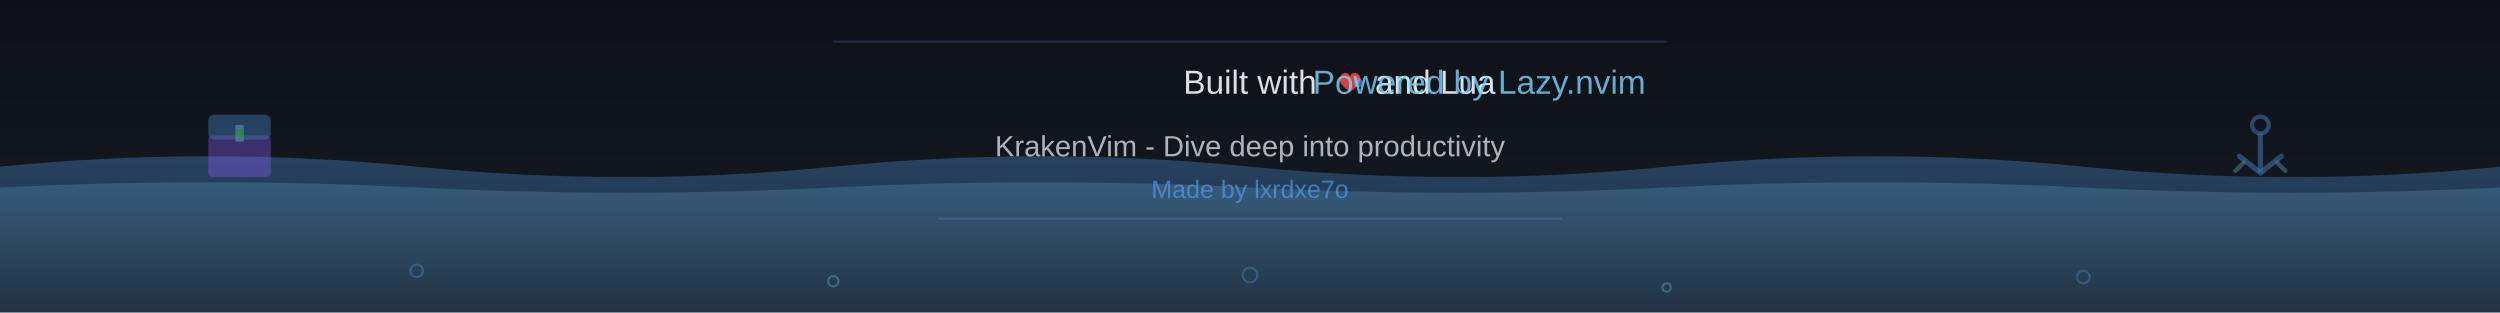
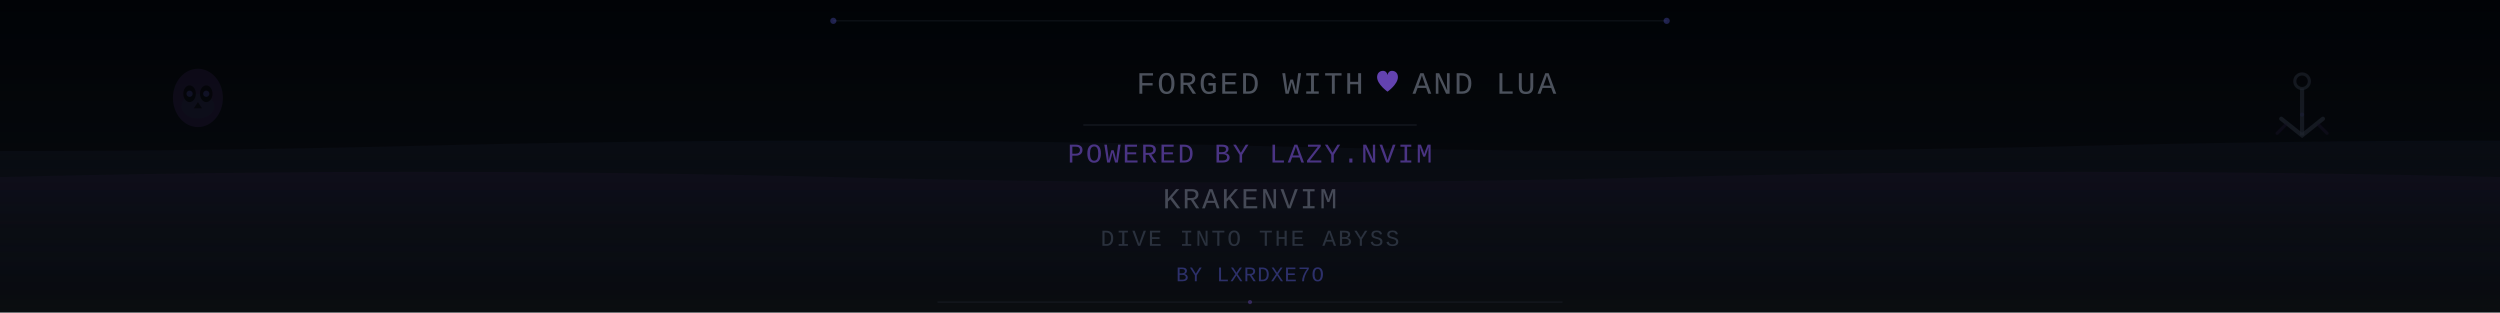
<svg xmlns="http://www.w3.org/2000/svg" width="1200" height="150" viewBox="0 0 1200 150">
  <defs>
-     <linearGradient id="oceanGradient" x1="0%" y1="0%" x2="0%" y2="100%">
-       <stop offset="0%" style="stop-color:#0d1117;stop-opacity:1" />
-       <stop offset="100%" style="stop-color:#161b22;stop-opacity:1" />
+     <linearGradient id="abyssFooter" x1="0%" y1="0%" x2="0%" y2="100%">
+       <stop offset="0%" style="stop-color:#010409;stop-opacity:1" />
+       <stop offset="100%" style="stop-color:#0d1117;stop-opacity:1" />
    </linearGradient>
-     <linearGradient id="waveGradient1" x1="0%" y1="0%" x2="0%" y2="100%">
-       <stop offset="0%" style="stop-color:#58a6ff;stop-opacity:0.3" />
-       <stop offset="100%" style="stop-color:#58a6ff;stop-opacity:0.1" />
+     <linearGradient id="depthWave1" x1="0%" y1="0%" x2="0%" y2="100%">
+       <stop offset="0%" style="stop-color:#1a1f35;stop-opacity:0.2" />
+       <stop offset="100%" style="stop-color:#0d1117;stop-opacity:0.05" />
    </linearGradient>
-     <linearGradient id="waveGradient2" x1="0%" y1="0%" x2="0%" y2="100%">
-       <stop offset="0%" style="stop-color:#7dd3fc;stop-opacity:0.2" />
-       <stop offset="100%" style="stop-color:#7dd3fc;stop-opacity:0.05" />
+     <linearGradient id="depthWave2" x1="0%" y1="0%" x2="0%" y2="100%">
+       <stop offset="0%" style="stop-color:#2d1b47;stop-opacity:0.15" />
+       <stop offset="100%" style="stop-color:#0d1117;stop-opacity:0.03" />
    </linearGradient>
    <style>
-       @keyframes waveMove1 {
+       @keyframes waveSlowDrift {
        0% { transform: translateX(0); }
-         100% { transform: translateX(-400px); }
+         100% { transform: translateX(-600px); }
      }
      
-       @keyframes waveMove2 {
+       @keyframes waveFastDrift {
        0% { transform: translateX(0); }
-         100% { transform: translateX(400px); }
+         100% { transform: translateX(600px); }
      }
      
-       @keyframes bubbleRise {
-         0% { transform: translateY(0); opacity: 0; }
-         10% { opacity: 0.4; }
-         90% { opacity: 0.2; }
-         100% { transform: translateY(-80px); opacity: 0; }
+       @keyframes debrisRise {
+         0% { transform: translateY(0) rotate(0deg); opacity: 0; }
+         15% { opacity: 0.2; }
+         85% { opacity: 0.1; }
+         100% { transform: translateY(-90px) rotate(180deg); opacity: 0; }
      }
      
-       @keyframes iconFloat {
-         0%, 100% { transform: translateY(0); }
-         50% { transform: translateY(-5px); }
+       @keyframes skullFloat {
+         0%, 100% { transform: translateY(0) rotate(-5deg); }
+         50% { transform: translateY(-4px) rotate(5deg); }
      }
      
-       @keyframes heartBeat {
-         0%, 100% { transform: scale(1); }
-         10%, 30% { transform: scale(1.1); }
-         20%, 40% { transform: scale(1); }
+       @keyframes anchorSway {
+         0%, 100% { transform: translateY(0) rotate(0deg); }
+         50% { transform: translateY(-3px) rotate(-2deg); }
+       }
+       
+       @keyframes heartDarkBeat {
+         0%, 100% { transform: scale(1); opacity: 0.7; }
+         15%, 35% { transform: scale(1.08); opacity: 0.85; }
+         25%, 45% { transform: scale(1); opacity: 0.7; }
+       }
+       
+       @keyframes glowPulse {
+         0%, 100% { opacity: 0.3; }
+         50% { opacity: 0.5; }
      }
      
      .wave1 {
-         animation: waveMove1 20s linear infinite;
+         animation: waveSlowDrift 30s linear infinite;
      }
      
      .wave2 {
-         animation: waveMove2 15s linear infinite;
+         animation: waveFastDrift 25s linear infinite;
      }
      
-       .bubble {
-         animation: bubbleRise 6s ease-in-out infinite;
+       .debris {
+         animation: debrisRise 8s ease-in-out infinite;
      }
      
-       .icon {
-         animation: iconFloat 3s ease-in-out infinite;
+       .skull {
+         animation: skullFloat 4s ease-in-out infinite;
+       }
+       
+       .anchor {
+         animation: anchorSway 3.5s ease-in-out infinite;
      }
      
      .heart {
-         animation: heartBeat 1.5s ease-in-out infinite;
+         animation: heartDarkBeat 2s ease-in-out infinite;
        transform-origin: center;
+       }
+       
+       .glow {
+         animation: glowPulse 3s ease-in-out infinite;
      }
    </style>
  </defs>
-   <rect width="1200" height="150" fill="url(#oceanGradient)" />
+   <rect width="1200" height="150" fill="url(#abyssFooter)" />
+   <rect width="1200" height="150" fill="#000000" opacity="0.3" />
  <g class="wave1">
-     <path d="M 0,80 Q 100,70 200,80 T 400,80 T 600,80 T 800,80 T 1000,80 T 1200,80 T 1400,80 T 1600,80 L 1600,150 L 0,150 Z" fill="url(#waveGradient1)" />
+     <path d="M -600,70 Q -400,65 -200,70 Q 0,75 200,70 Q 400,65 600,70 Q 800,75 1000,70 Q 1200,65 1400,70 Q 1600,75 1800,70 L 1800,150 L -600,150 Z" fill="url(#depthWave1)" />
  </g>
  <g class="wave2">
-     <path d="M 0,90 Q 100,85 200,90 T 400,90 T 600,90 T 800,90 T 1000,90 T 1200,90 L 1200,150 L 0,150 Z" fill="url(#waveGradient2)" />
+     <path d="M 0,85 Q 200,80 400,85 Q 600,90 800,85 Q 1000,80 1200,85 L 1200,150 L 0,150 Z" fill="url(#depthWave2)" />
  </g>
-   <circle class="bubble" cx="200" cy="130" r="3" fill="none" stroke="#58a6ff" stroke-width="1" opacity="0.3" style="animation-delay: 0s" />
-   <circle class="bubble" cx="400" cy="135" r="2.5" fill="none" stroke="#7dd3fc" stroke-width="1" opacity="0.3" style="animation-delay: 1s" />
-   <circle class="bubble" cx="600" cy="132" r="3.5" fill="none" stroke="#58a6ff" stroke-width="1" opacity="0.3" style="animation-delay: 2s" />
-   <circle class="bubble" cx="800" cy="138" r="2" fill="none" stroke="#7dd3fc" stroke-width="1" opacity="0.3" style="animation-delay: 3s" />
-   <circle class="bubble" cx="1000" cy="133" r="3" fill="none" stroke="#58a6ff" stroke-width="1" opacity="0.3" style="animation-delay: 4s" />
-   <g class="icon" transform="translate(100, 55)" opacity="0.6" style="animation-delay: 0s">
-     <rect x="0" y="10" width="30" height="20" rx="2" fill="#8b5cf6" opacity="0.6" />
-     <rect x="0" y="0" width="30" height="12" rx="3" fill="#58a6ff" opacity="0.5" />
-     <rect x="13" y="5" width="4" height="8" fill="#7dd3fc" opacity="0.7" />
-     <circle cx="15" cy="9" r="2" fill="#39d353" opacity="0.8" />
+   <ellipse class="debris" cx="180" cy="140" r="1.5" fill="#4a5568" opacity="0.2" style="animation-delay: 0s" />
+   <ellipse class="debris" cx="380" cy="145" r="1.2" fill="#6366f1" opacity="0.15" style="animation-delay: 2s" />
+   <ellipse class="debris" cx="580" cy="142" r="1.3" fill="#4a5568" opacity="0.18" style="animation-delay: 4s" />
+   <ellipse class="debris" cx="780" cy="147" r="1.1" fill="#6366f1" opacity="0.15" style="animation-delay: 6s" />
+   <ellipse class="debris" cx="980" cy="143" r="1.4" fill="#4a5568" opacity="0.2" style="animation-delay: 3s" />
+   <g class="skull" transform="translate(80, 35)" opacity="0.4" style="animation-delay: 0s">
+     <ellipse cx="15" cy="12" rx="12" ry="14" fill="#2d1b47" opacity="0.6" />
+     <ellipse cx="15" cy="16" rx="8" ry="6" fill="#1a1f35" opacity="0.5" />
+     <ellipse cx="11" cy="10" rx="3" ry="4" fill="#000000" opacity="0.8" />
+     <ellipse cx="19" cy="10" rx="3" ry="4" fill="#000000" opacity="0.8" />
+     <circle cx="11" cy="10" r="1.5" fill="#6366f1" opacity="0.3" class="glow" />
+     <circle cx="19" cy="10" r="1.5" fill="#6366f1" opacity="0.3" class="glow" />
+     <path d="M 15,14 L 13,17 L 17,17 Z" fill="#000000" opacity="0.7" />
  </g>
-   <g class="icon" transform="translate(1070, 55)" opacity="0.6" style="animation-delay: 1s">
-     <circle cx="15" cy="5" r="4" fill="none" stroke="#58a6ff" stroke-width="2" opacity="0.6" />
-     <line x1="15" y1="9" x2="15" y2="28" stroke="#58a6ff" stroke-width="2.5" opacity="0.6" />
-     <path d="M 5,20 L 15,28 L 25,20" fill="none" stroke="#58a6ff" stroke-width="2.5" stroke-linecap="round" opacity="0.6" />
-     <line x1="7" y1="23" x2="3" y2="27" stroke="#7dd3fc" stroke-width="2" stroke-linecap="round" opacity="0.5" />
-     <line x1="23" y1="23" x2="27" y2="27" stroke="#7dd3fc" stroke-width="2" stroke-linecap="round" opacity="0.5" />
+   <g class="anchor" transform="translate(1090, 35)" opacity="0.4" style="animation-delay: 0.5s">
+     <circle cx="15" cy="4" r="3.5" fill="none" stroke="#4a5568" stroke-width="1.5" opacity="0.6" />
+     <line x1="15" y1="7.5" x2="15" y2="30" stroke="#4a5568" stroke-width="2" opacity="0.6" />
+     <path d="M 5,22 L 15,30 L 25,22" fill="none" stroke="#4a5568" stroke-width="2" stroke-linecap="round" opacity="0.6" />
+     <line x1="7" y1="25" x2="3" y2="29" stroke="#2d1b47" stroke-width="1.5" stroke-linecap="round" opacity="0.5" />
+     <line x1="23" y1="25" x2="27" y2="29" stroke="#2d1b47" stroke-width="1.5" stroke-linecap="round" opacity="0.5" />
+     <circle cx="15" cy="20" r="1" fill="#6366f1" opacity="0.2" class="glow" />
  </g>
-   <text x="600" y="45" font-family="Arial, sans-serif" font-size="16" fill="#f0f6fc" text-anchor="middle" opacity="0.9">
-     Built with 
+   <text x="600" y="45" font-family="'Courier New', monospace" font-size="15" fill="#6b7280" text-anchor="middle" opacity="0.7" letter-spacing="1">
+     FORGED WITH
  </text>
-   <g class="heart" transform="translate(643, 35)">
-     <path d="M 0,3 C 0,1.5 1,0 3,0 C 4,0 5,1 5,2 C 5,1 6,0 7,0 C 9,0 10,1.5 10,3 C 10,6 5,9 5,9 C 5,9 0,6 0,3 Z" fill="#ef4444" opacity="0.9" />
+   <g class="heart" transform="translate(661, 34)">
+     <path d="M 0,3 C 0,1.2 1.2,0 2.8,0 C 4,0 4.8,0.8 5,2 C 5.2,0.8 6,0 7.2,0 C 8.8,0 10,1.2 10,3 C 10,6.5 5,10 5,10 C 5,10 0,6.5 0,3 Z" fill="#8b5cf6" opacity="0.7" />
  </g>
-   <text x="660" y="45" font-family="Arial, sans-serif" font-size="16" fill="#f0f6fc" text-anchor="start" opacity="0.9">
-     and Lua
+   <text x="678" y="45" font-family="'Courier New', monospace" font-size="15" fill="#6b7280" text-anchor="start" opacity="0.7" letter-spacing="1">
+     AND LUA
  </text>
-   <text x="600" y="45" font-family="Arial, sans-serif" font-size="16" fill="#58a6ff" text-anchor="middle" opacity="0.6" dx="52">
-     •
+   <line x1="520" y1="60" x2="680" y2="60" stroke="#4a5568" stroke-width="0.5" opacity="0.3" />
+   <text x="600" y="78" font-family="'Courier New', monospace" font-size="13" fill="#8b5cf6" text-anchor="middle" opacity="0.5" letter-spacing="1">
+     POWERED BY LAZY.NVIM
  </text>
-   <text x="600" y="45" font-family="Arial, sans-serif" font-size="16" fill="#7dd3fc" text-anchor="middle" opacity="0.8" dx="110">
-     Powered by Lazy.nvim
+   <text x="600" y="100" font-family="'Courier New', monospace" font-size="14" fill="#6b7280" text-anchor="middle" opacity="0.6" letter-spacing="1">
+     KRAKENVIM
  </text>
-   <text x="600" y="75" font-family="Arial, sans-serif" font-size="14" fill="#f0f6fc" text-anchor="middle" opacity="0.7">
-     KrakenVim - Dive deep into productivity
+   <text x="600" y="118" font-family="'Courier New', monospace" font-size="11" fill="#4a5568" text-anchor="middle" opacity="0.5" letter-spacing="1">
+     DIVE INTO THE ABYSS
  </text>
-   <text x="600" y="95" font-family="Arial, sans-serif" font-size="12" fill="#58a6ff" text-anchor="middle" opacity="0.6">
-     Made by lxrdxe7o
+   <text x="600" y="135" font-family="'Courier New', monospace" font-size="10" fill="#6366f1" text-anchor="middle" opacity="0.4" letter-spacing="0.5">
+     BY LXRDXE7O
  </text>
-   <line x1="400" y1="20" x2="800" y2="20" stroke="#58a6ff" stroke-width="1" opacity="0.2" />
-   <line x1="450" y1="105" x2="750" y2="105" stroke="#58a6ff" stroke-width="1" opacity="0.2" />
+   <line x1="400" y1="10" x2="800" y2="10" stroke="#4a5568" stroke-width="0.5" opacity="0.2" />
+   <circle cx="400" cy="10" r="1.5" fill="#6366f1" opacity="0.3" class="glow" />
+   <circle cx="800" cy="10" r="1.5" fill="#6366f1" opacity="0.3" class="glow" />
+   <line x1="450" y1="145" x2="750" y2="145" stroke="#4a5568" stroke-width="0.5" opacity="0.2" />
+   <circle cx="600" cy="145" r="1" fill="#8b5cf6" opacity="0.3" class="glow" />
</svg>
